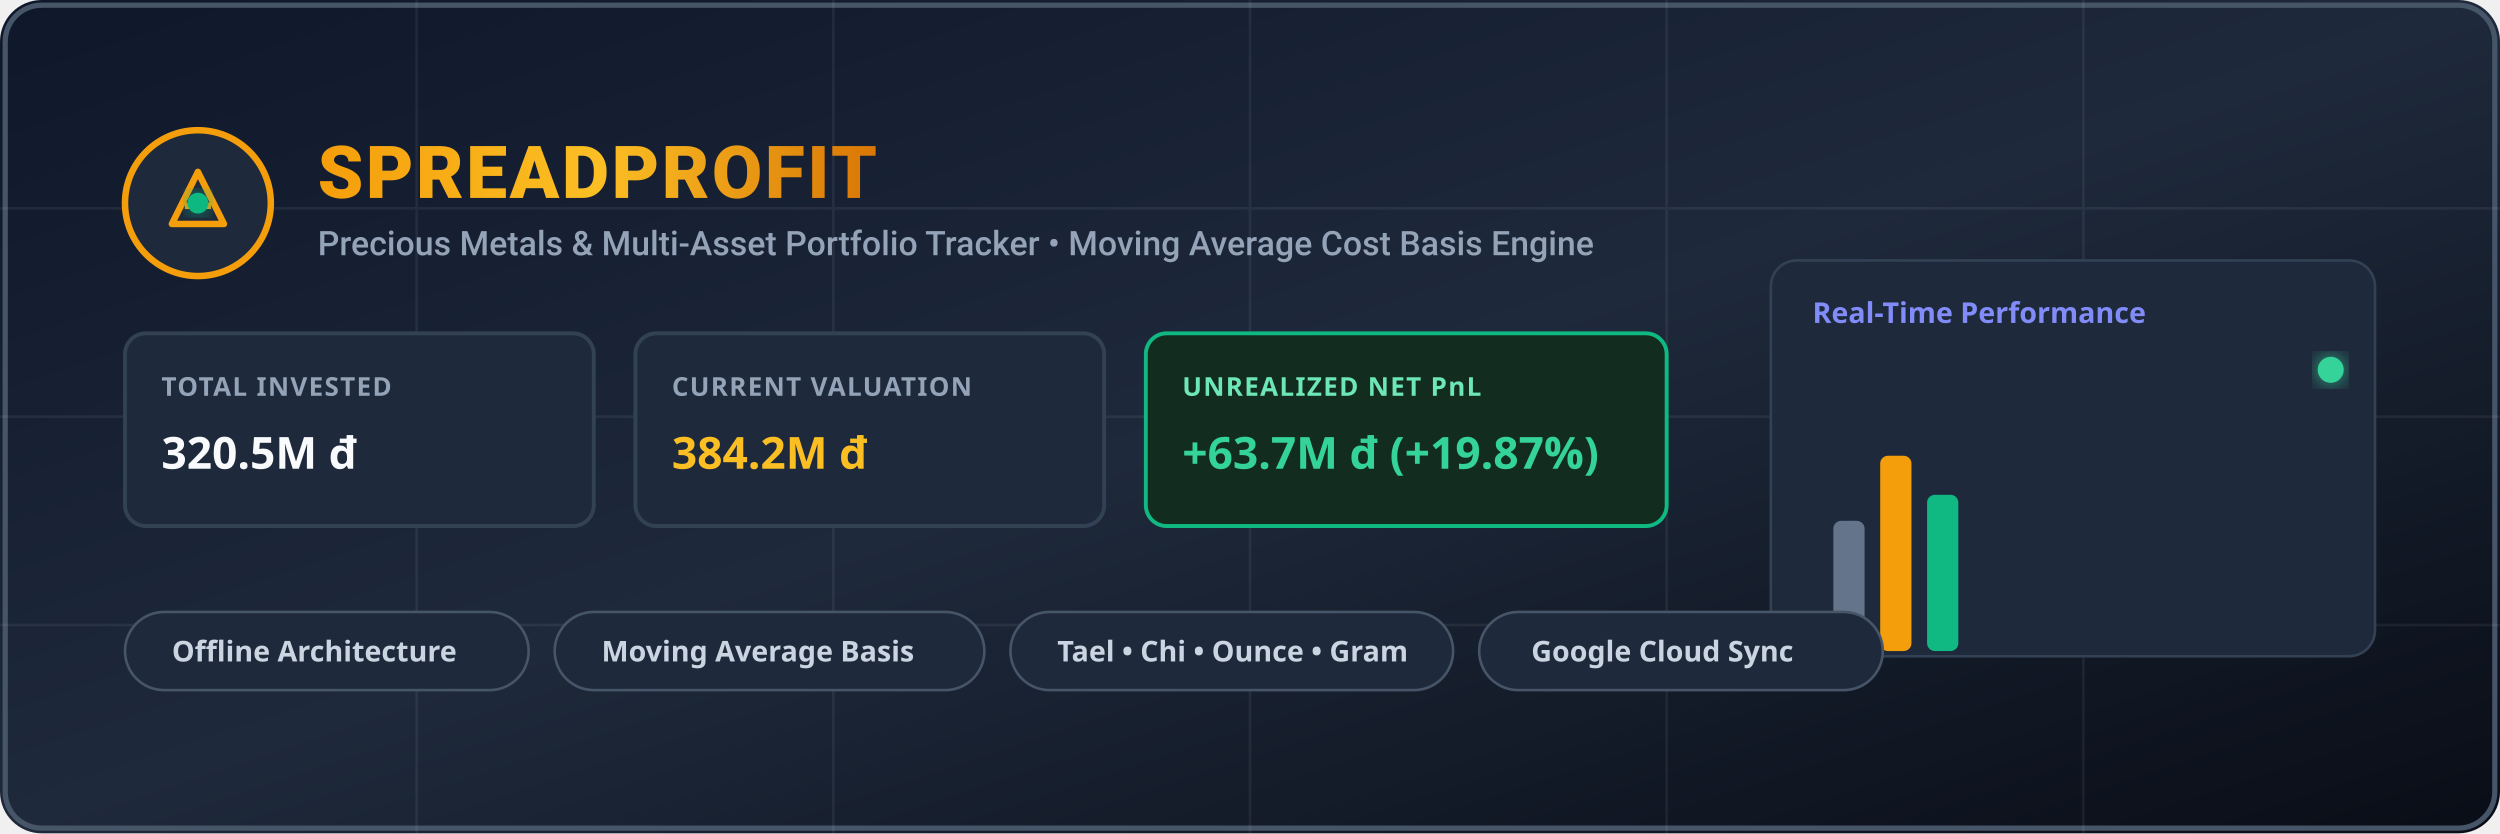
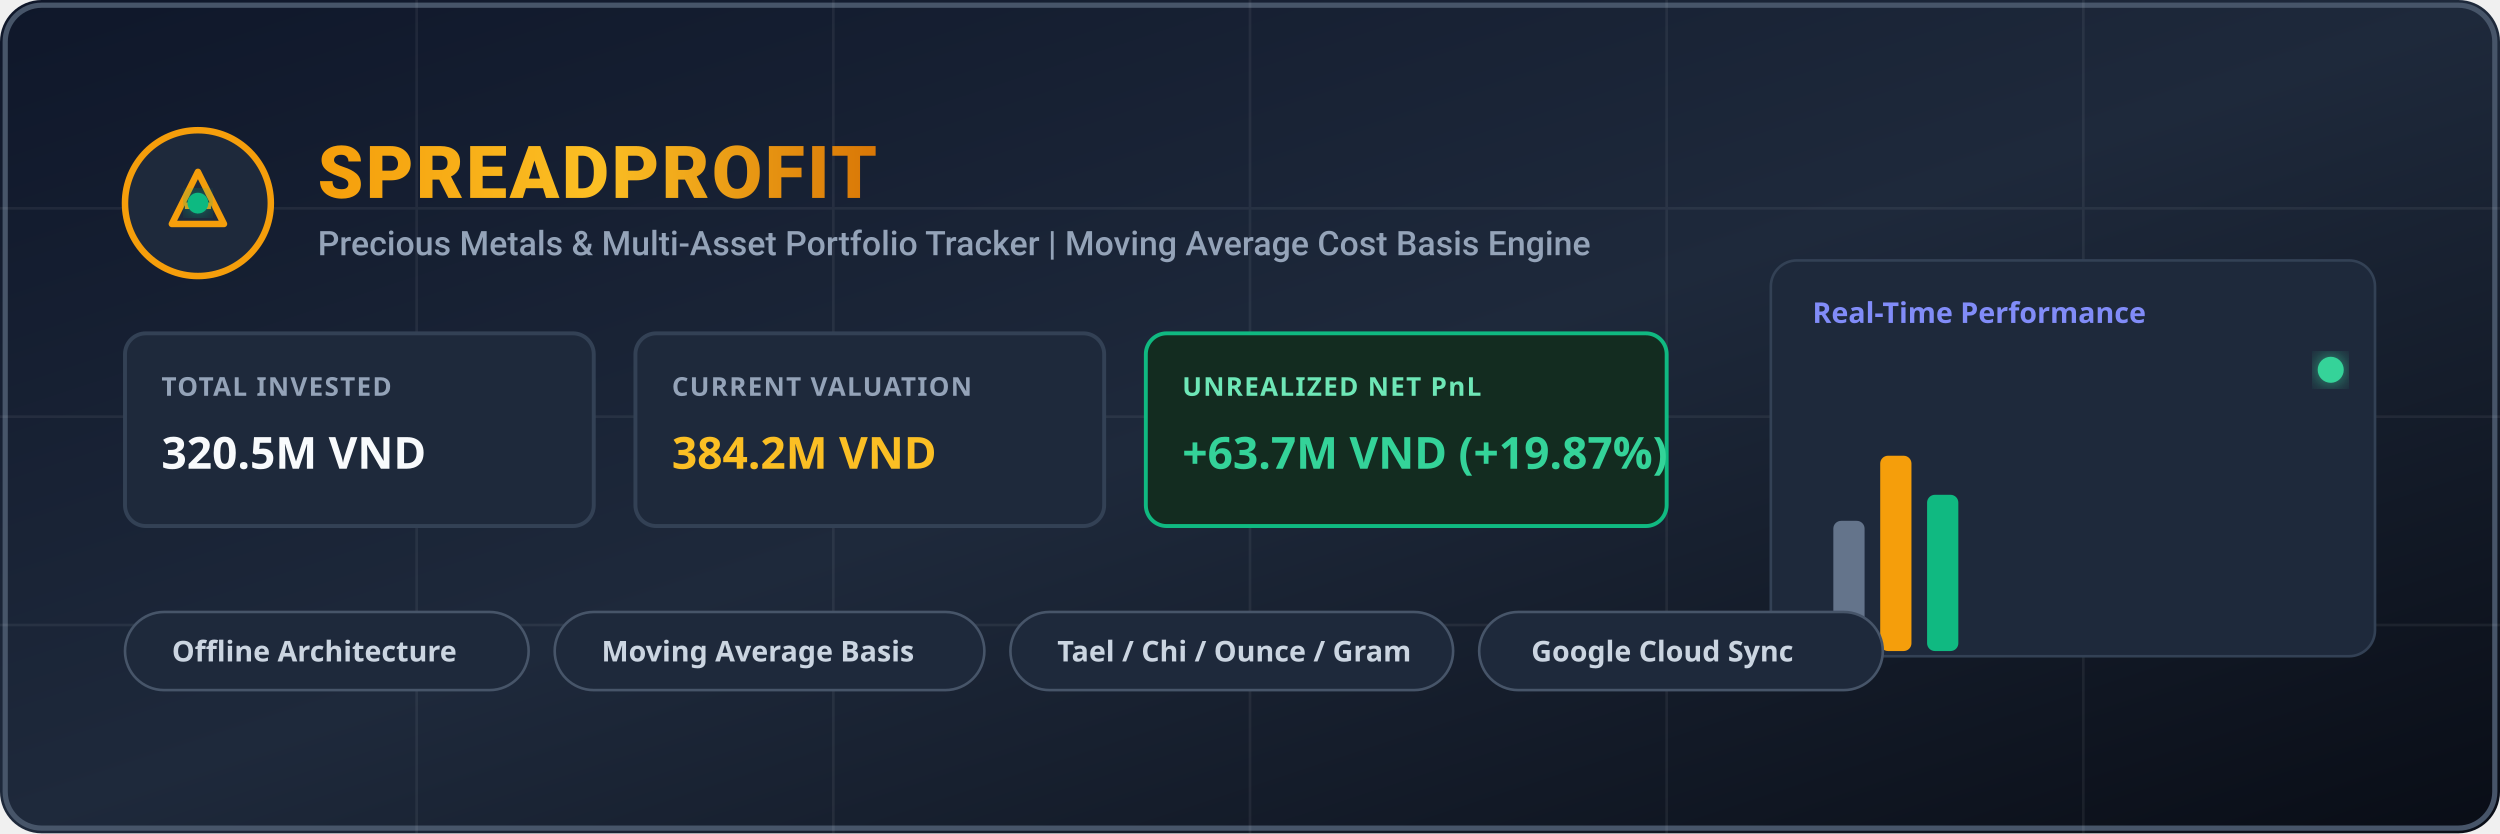
<svg xmlns="http://www.w3.org/2000/svg" viewBox="0 0 960 320" width="100%" height="100%">
  <defs>
    <linearGradient id="bgGrad" x1="0%" y1="0%" x2="100%" y2="100%">
      <stop offset="0%" stop-color="#0f172a" />
      <stop offset="50%" stop-color="#1e293b" />
      <stop offset="100%" stop-color="#090d16" />
    </linearGradient>
    <linearGradient id="goldGrad" x1="0%" y1="0%" x2="100%" y2="0%">
      <stop offset="0%" stop-color="#f59e0b" />
      <stop offset="50%" stop-color="#fbbf24" />
      <stop offset="100%" stop-color="#d97706" />
    </linearGradient>
    <linearGradient id="emeraldGrad" x1="0%" y1="0%" x2="100%" y2="100%">
      <stop offset="0%" stop-color="#10b981" />
      <stop offset="100%" stop-color="#059669" />
    </linearGradient>
    <filter id="glowGold" x="-20%" y="-20%" width="140%" height="140%">
      <feGaussianBlur stdDeviation="6" result="blur" />
      <feComposite in="SourceGraphic" in2="blur" operator="over" />
    </filter>
    <filter id="glowGreen" x="-20%" y="-20%" width="140%" height="140%">
      <feGaussianBlur stdDeviation="4" result="blur" />
      <feComposite in="SourceGraphic" in2="blur" operator="over" />
    </filter>
    <style>
      .pulse-gold {
        animation: pulseGoldAnim 3s infinite ease-in-out;
      }
      @keyframes pulseGoldAnim {
        0%, 100% { opacity: 0.85; transform: scale(1); }
        50% { opacity: 1; transform: scale(1.02); }
      }

      .chart-line {
        stroke-dasharray: 400;
        stroke-dashoffset: 400;
        animation: drawLineAnim 4s ease-out forwards infinite alternate;
      }
      @keyframes drawLineAnim {
        0% { stroke-dashoffset: 400; }
        60%, 100% { stroke-dashoffset: 0; }
      }

      .pulse-dot {
        animation: pulseDotAnim 2s infinite ease-in-out;
      }
      @keyframes pulseDotAnim {
        0%, 100% { r: 5; opacity: 1; }
        50% { r: 7.5; opacity: 0.7; }
      }

      .bar-anim-1 { animation: growBar1 3s ease-in-out infinite alternate; }
      .bar-anim-2 { animation: growBar2 3s ease-in-out infinite alternate; }
      .bar-anim-3 { animation: growBar3 3s ease-in-out infinite alternate; }
      @keyframes growBar1 { 0% { height: 20px; y: 220px; } 100% { height: 50px; y: 190px; } }
      @keyframes growBar2 { 0% { height: 40px; y: 200px; } 100% { height: 75px; y: 165px; } }
      @keyframes growBar3 { 0% { height: 30px; y: 210px; } 100% { height: 60px; y: 180px; } }

      .glow-border {
        animation: borderGlow 4s infinite alternate;
      }
      @keyframes borderGlow {
        0% { stroke: #475569; }
        50% { stroke: #f59e0b; }
        100% { stroke: #10b981; }
      }
    </style>
  </defs>
  <rect width="960" height="320" rx="16" fill="url(#bgGrad)" />
  <rect class="glow-border" x="2" y="2" width="956" height="316" rx="14" fill="none" stroke="#475569" stroke-width="2" />
  <g opacity="0.06" stroke="#ffffff" stroke-width="1">
    <line x1="0" y1="80" x2="960" y2="80" />
    <line x1="0" y1="160" x2="960" y2="160" />
    <line x1="0" y1="240" x2="960" y2="240" />
    <line x1="160" y1="0" x2="160" y2="320" />
    <line x1="320" y1="0" x2="320" y2="320" />
    <line x1="480" y1="0" x2="480" y2="320" />
    <line x1="640" y1="0" x2="640" y2="320" />
    <line x1="800" y1="0" x2="800" y2="320" />
  </g>
  <g transform="translate(48, 50)">
    <circle cx="28" cy="28" r="28" fill="#1e293b" stroke="#f59e0b" stroke-width="2.5" />
    <path d="M 18 36 L 28 16 L 38 36 Z M 23 29 L 33 29" stroke="#f59e0b" stroke-width="2.5" fill="none" stroke-linejoin="round" />
    <circle cx="28" cy="28" r="4" fill="#10b981" filter="url(#glowGreen)" />
    <text x="74" y="26" font-family="'Segoe UI', Roboto, sans-serif" font-size="28" font-weight="800" fill="url(#goldGrad)" letter-spacing="1">
      SPREADPROFIT
    </text>
    <text x="74" y="48" font-family="'Segoe UI', Roboto, sans-serif" font-size="13" font-weight="500" fill="#94a3b8">
-       Precious Metals &amp; Multi-Asset Portfolio Tracker • Moving Average Cost Basis Engine
+       Precious Metals &amp; Multi-Asset Portfolio Tracker | Moving Average Cost Basis Engine
    </text>
  </g>
  <g transform="translate(48, 128)">
    <rect width="180" height="74" rx="8" fill="#1e293b" stroke="#334155" stroke-width="1.5" />
    <text x="14" y="24" font-family="'Segoe UI', sans-serif" font-size="10" font-weight="700" fill="#94a3b8" letter-spacing="0.5">
      TOTAL INVESTED
    </text>
    <text x="14" y="52" font-family="'Segoe UI', sans-serif" font-size="17" font-weight="700" fill="#f8fafc">
-       320.5M đ
+       320.5M VND
    </text>
  </g>
  <g transform="translate(244, 128)">
    <rect width="180" height="74" rx="8" fill="#1e293b" stroke="#334155" stroke-width="1.5" />
    <text x="14" y="24" font-family="'Segoe UI', sans-serif" font-size="10" font-weight="700" fill="#94a3b8" letter-spacing="0.5">
      CURRENT VALUATION
    </text>
    <text x="14" y="52" font-family="'Segoe UI', sans-serif" font-size="17" font-weight="700" fill="#fbbf24">
-       384.2M đ
+       384.2M VND
    </text>
  </g>
  <g transform="translate(440, 128)">
    <rect width="200" height="74" rx="8" fill="#132c20" stroke="#10b981" stroke-width="1.5" />
    <text x="14" y="24" font-family="'Segoe UI', sans-serif" font-size="10" font-weight="700" fill="#6ee7b7" letter-spacing="0.5">
      UNREALIZED NET PnL
    </text>
    <text x="14" y="52" font-family="'Segoe UI', sans-serif" font-size="17" font-weight="800" fill="#34d399">
-       +63.7M đ (+19.87%)
+       +63.7M VND (+19.87%)
    </text>
  </g>
  <g transform="translate(680, 100)">
    <rect width="232" height="152" rx="10" fill="#1e293b" stroke="#334155" stroke-width="1" />
    <text x="16" y="24" font-family="'Segoe UI', sans-serif" font-size="11" font-weight="700" fill="#818cf8">
      Real-Time Performance
    </text>
    <rect class="bar-anim-1" x="24" y="190" width="12" height="50" rx="3" fill="#64748b" transform="translate(0, -90)" />
    <rect class="bar-anim-2" x="42" y="165" width="12" height="75" rx="3" fill="#f59e0b" transform="translate(0, -90)" />
    <rect class="bar-anim-3" x="60" y="180" width="12" height="60" rx="3" fill="#10b981" transform="translate(0, -90)" />
    <path class="chart-line" d="M 85 110 Q 120 95, 145 75 T 195 50 T 215 42" fill="none" stroke="#10b981" stroke-width="3" stroke-linecap="round" />
    <circle class="pulse-dot" cx="215" cy="42" r="5" fill="#34d399" filter="url(#glowGreen)" />
  </g>
  <g transform="translate(48, 235)">
    <rect x="0" y="0" width="155" height="30" rx="15" fill="#1e293b" stroke="#475569" stroke-width="1" />
    <text x="18" y="19" font-family="'Segoe UI', sans-serif" font-size="11" font-weight="600" fill="#cbd5e1">Offline Architecture</text>
    <rect x="165" y="0" width="165" height="30" rx="15" fill="#1e293b" stroke="#475569" stroke-width="1" />
    <text x="18" y="19" font-family="'Segoe UI', sans-serif" font-size="11" font-weight="600" fill="#cbd5e1" transform="translate(165, 0)">Moving Average Basis</text>
    <rect x="340" y="0" width="170" height="30" rx="15" fill="#1e293b" stroke="#475569" stroke-width="1" />
-     <text x="18" y="19" font-family="'Segoe UI', sans-serif" font-size="11" font-weight="600" fill="#cbd5e1" transform="translate(340, 0)">Tael • Chi • Ounce • Gram</text>
+     <text x="18" y="19" font-family="'Segoe UI', sans-serif" font-size="11" font-weight="600" fill="#cbd5e1" transform="translate(340, 0)">Tael / Chi / Ounce / Gram</text>
    <rect x="520" y="0" width="155" height="30" rx="15" fill="#1e293b" stroke="#475569" stroke-width="1" />
    <text x="20" y="19" font-family="'Segoe UI', sans-serif" font-size="11" font-weight="600" fill="#cbd5e1" transform="translate(520, 0)">Google Cloud Sync</text>
  </g>
</svg>
